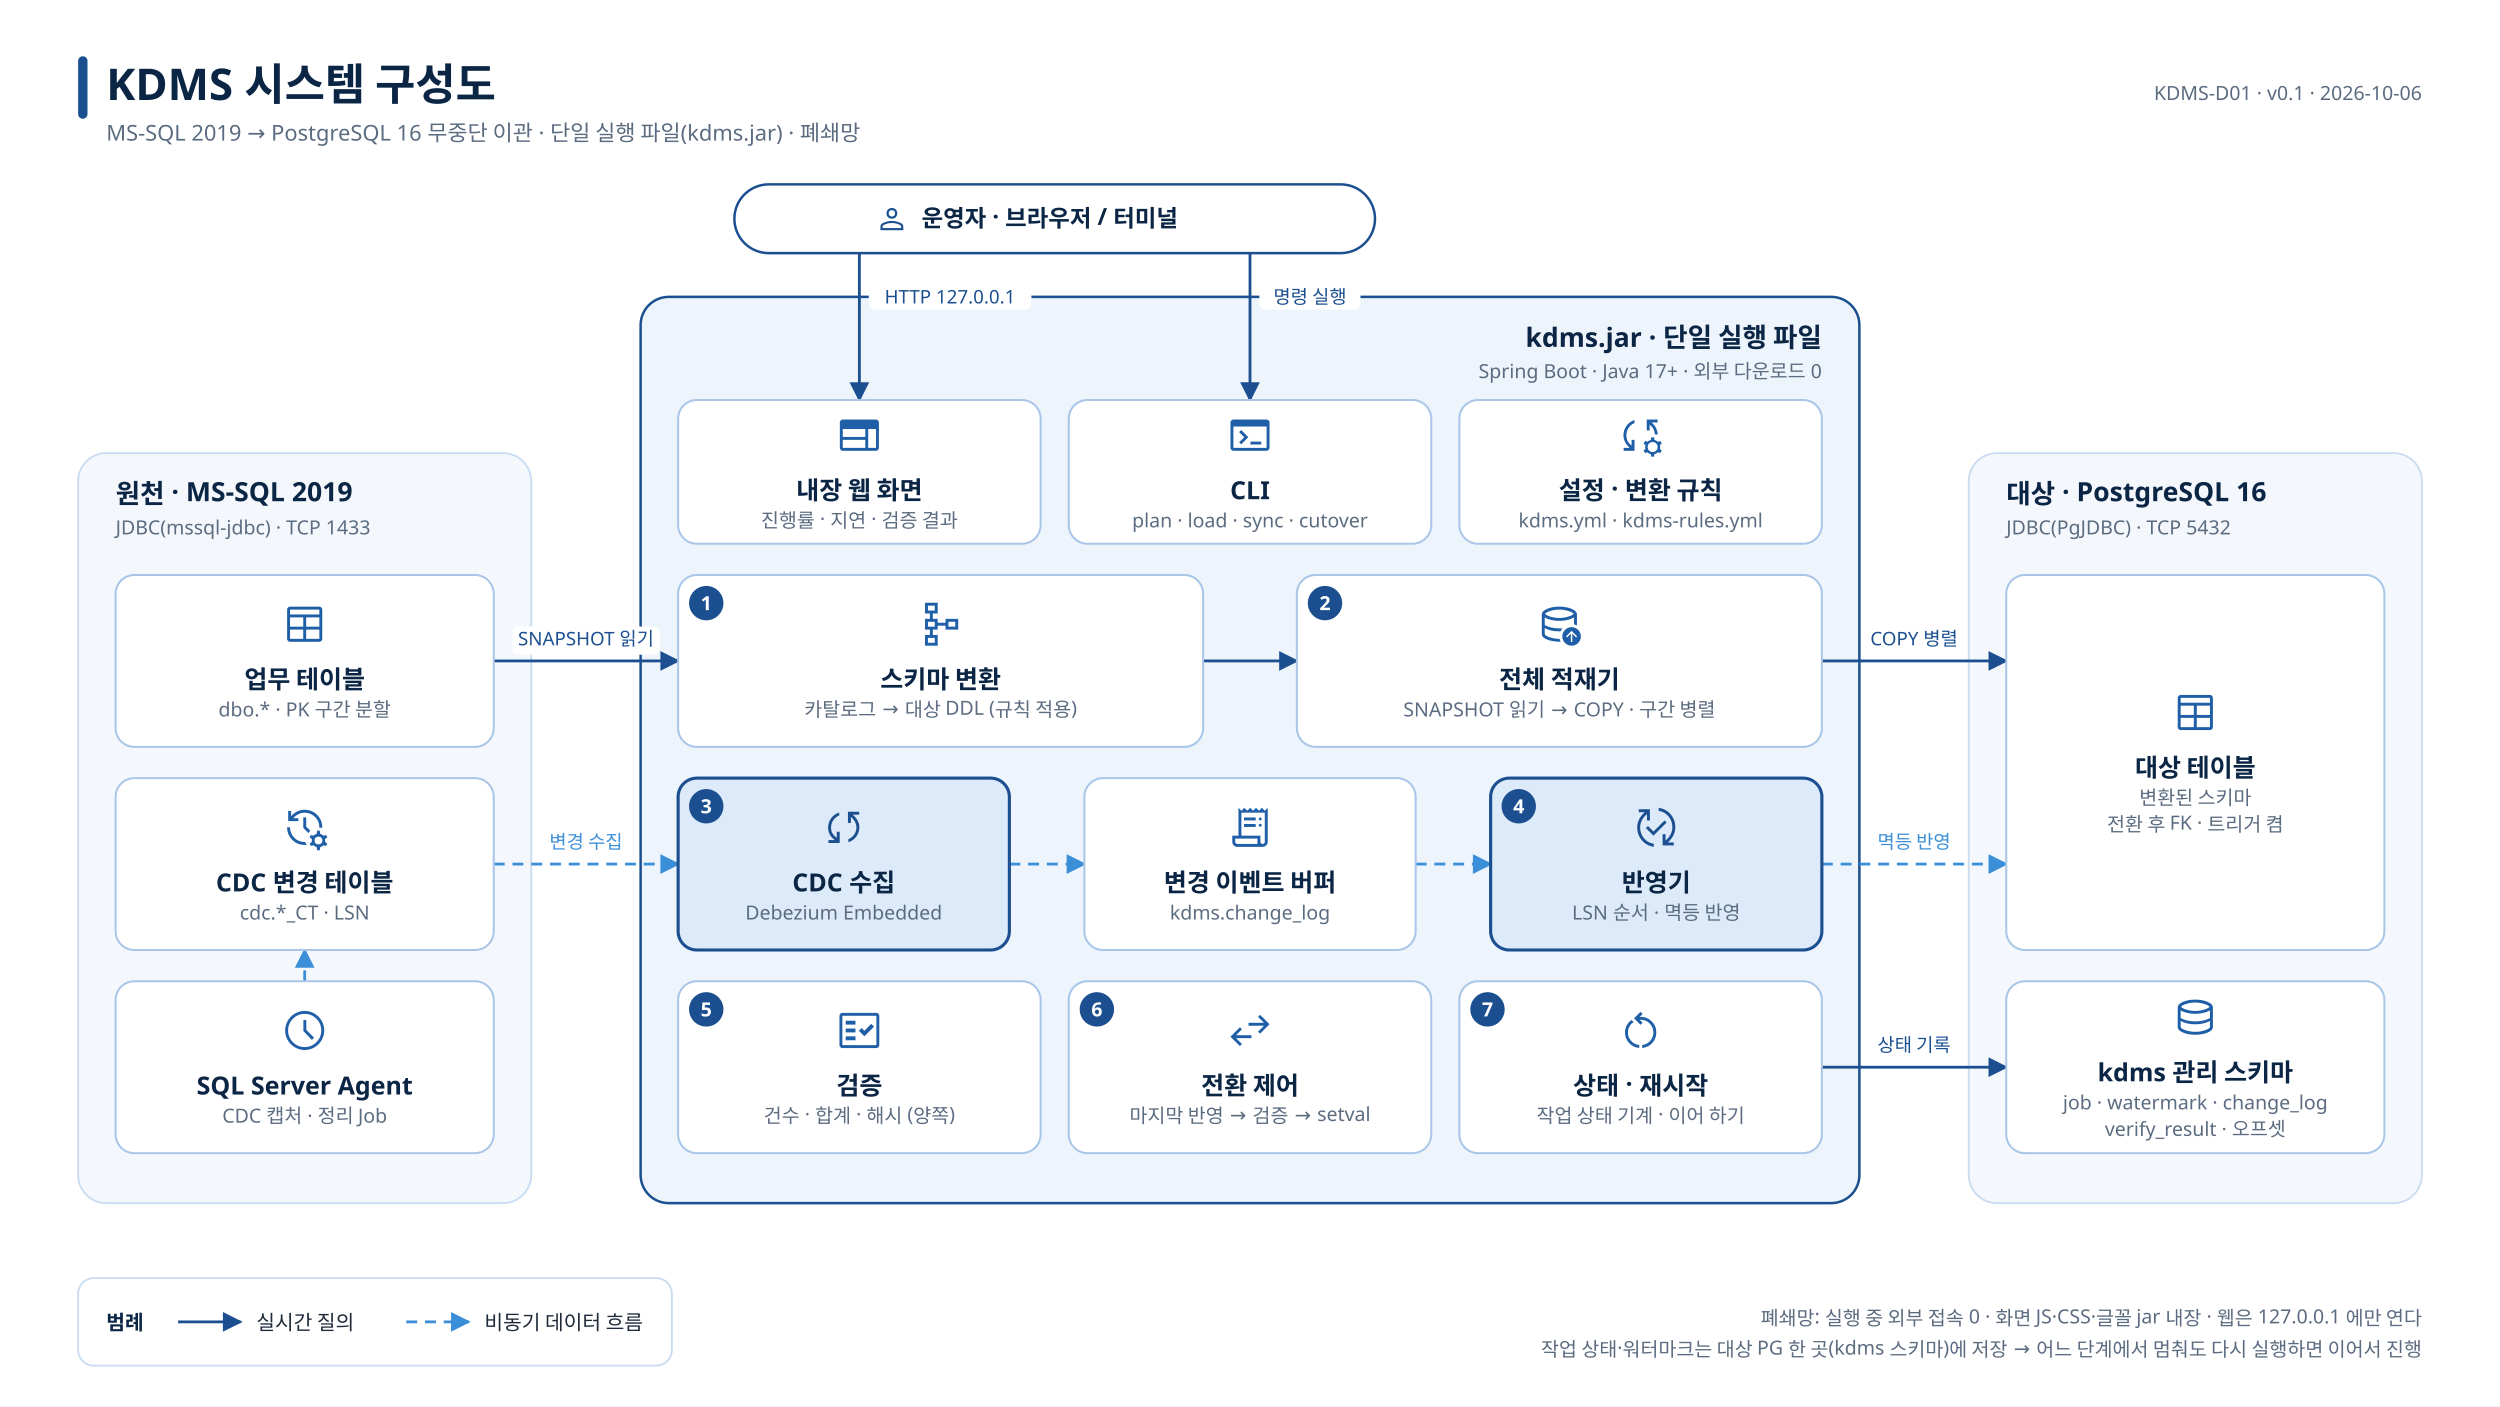
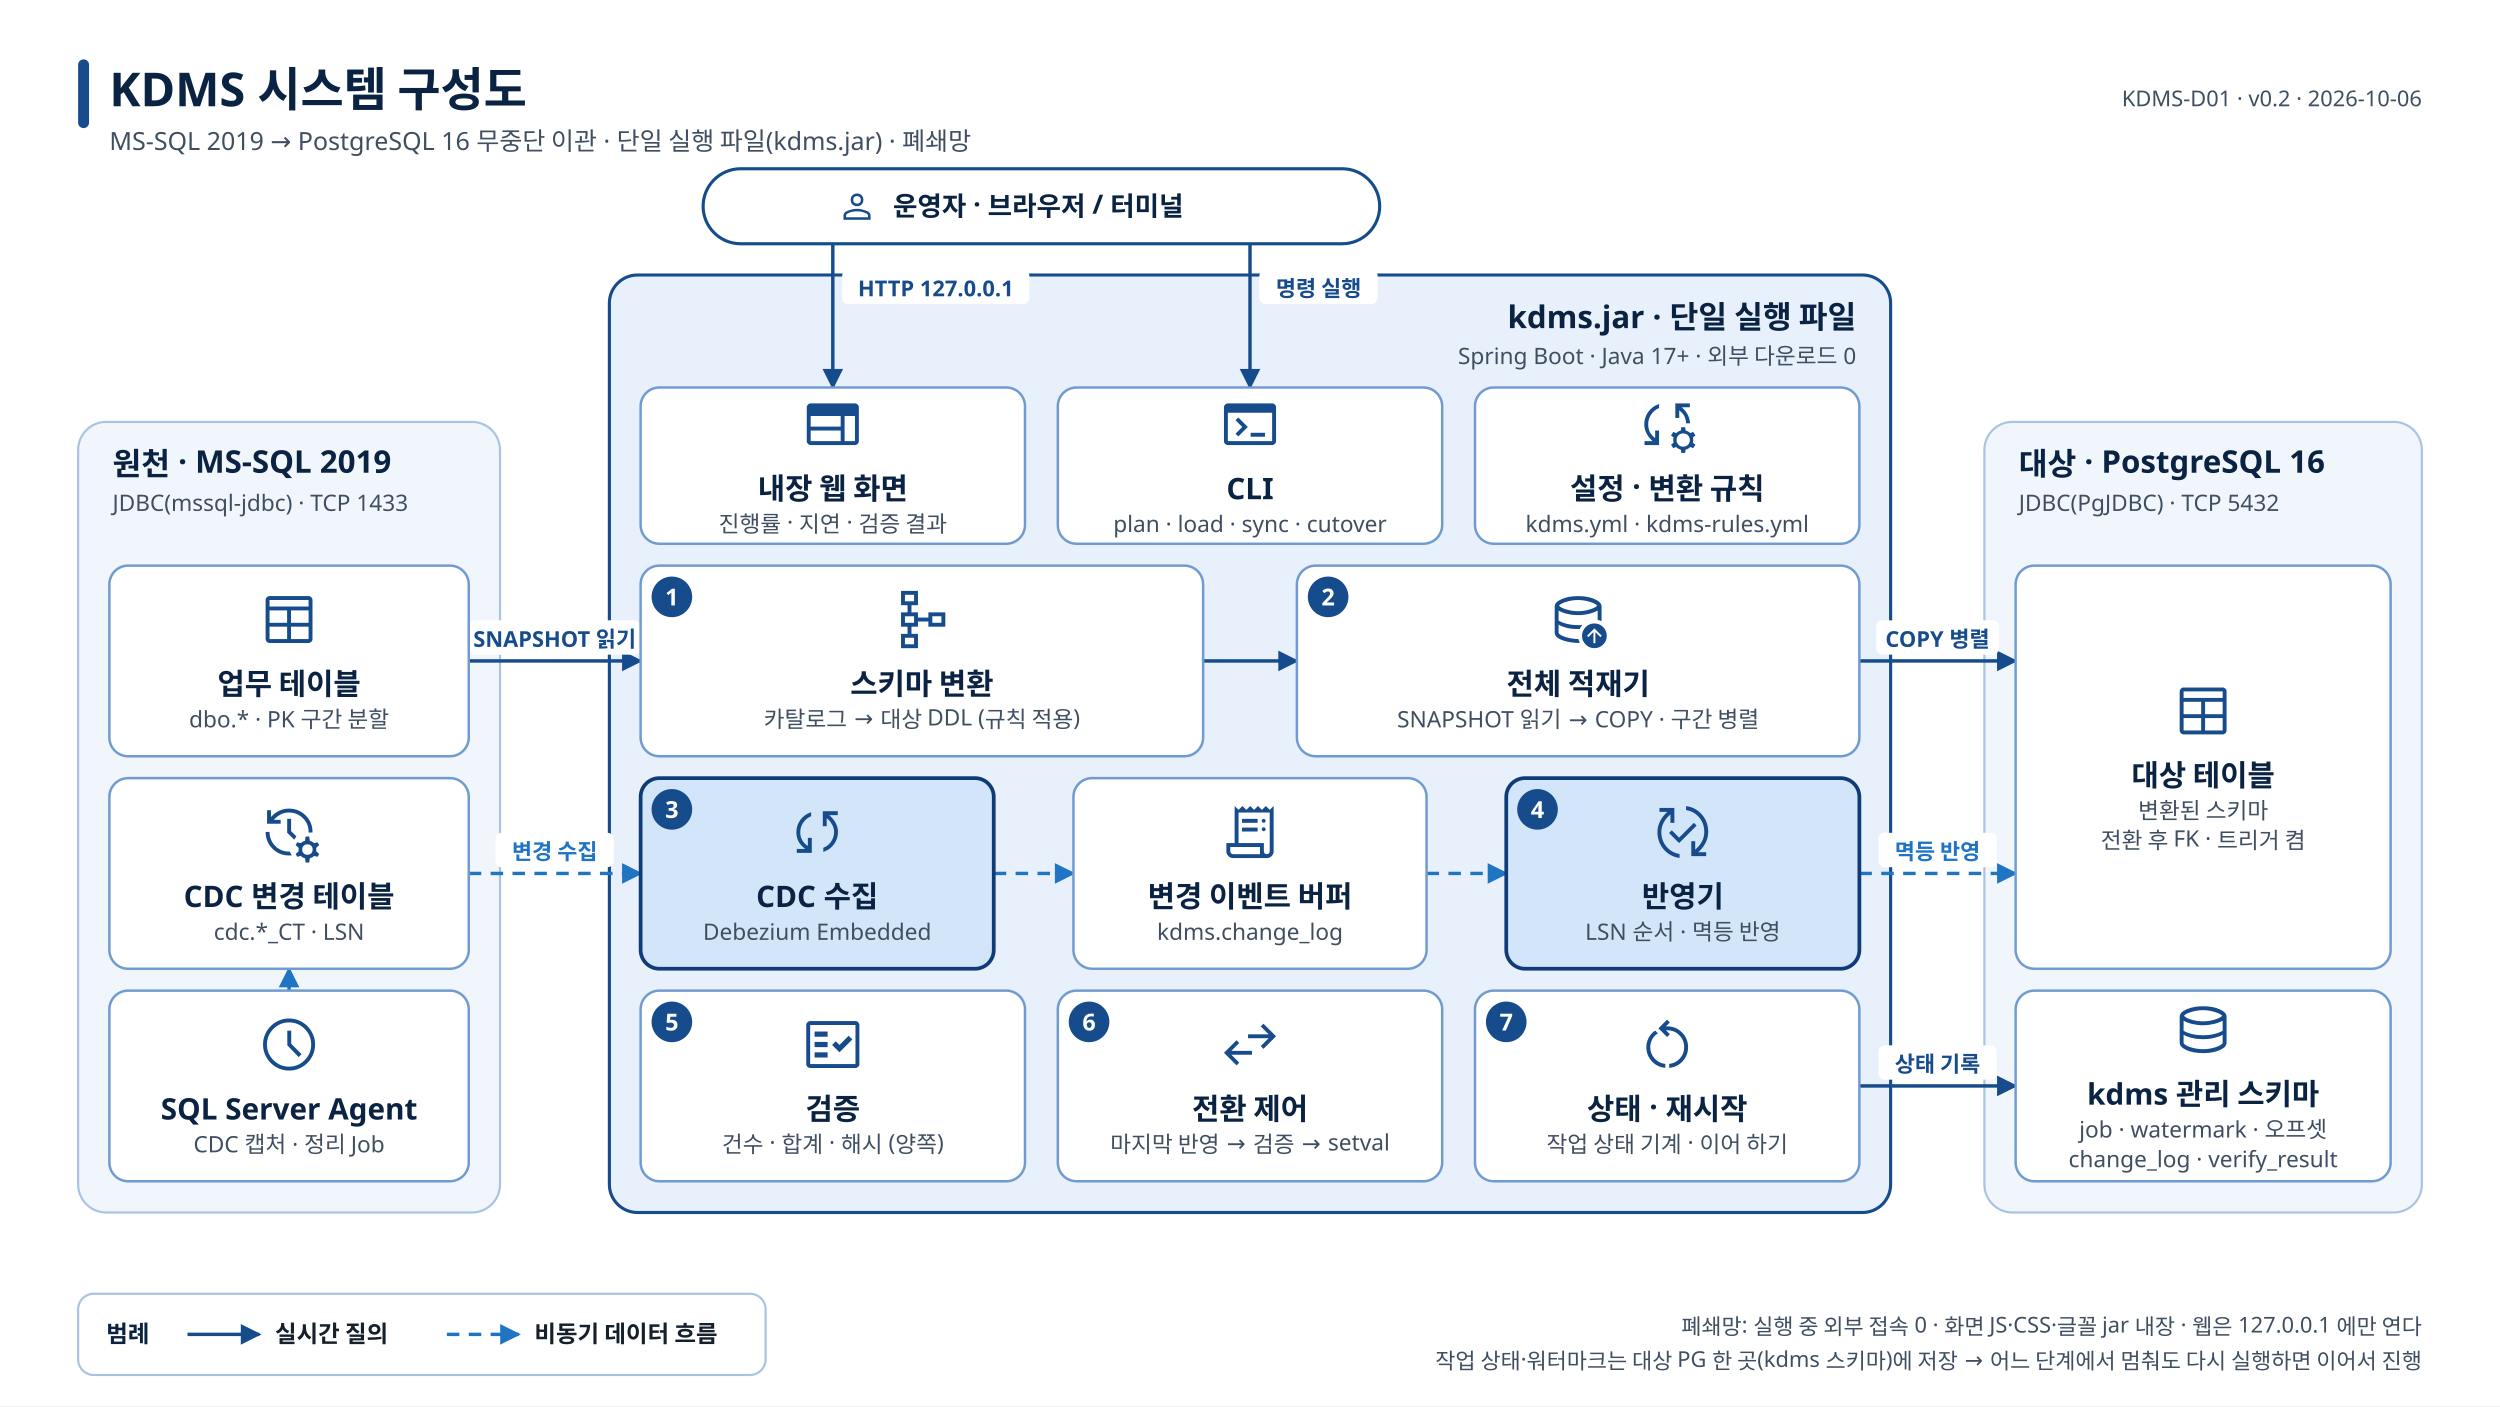
<svg xmlns="http://www.w3.org/2000/svg" viewBox="0 0 1600 900" width="1600" height="900" font-family="'Pretendard Variable', Pretendard, 'Apple SD Gothic Neo', 'Malgun Gothic', sans-serif" role="img" aria-label="KDMS 시스템 구성도">
  <style>@font-face{font-family:'Pretendard Variable';font-weight:45 920;src:url('../assets/fonts/PretendardVariable.woff2') format('woff2-variations');}</style>
  <defs>
-     <marker id="arrow-sync" viewBox="0 0 10 10" refX="9" refY="5" markerWidth="7" markerHeight="7" orient="auto-start-reverse">
-       <path d="M0,0 L10,5 L0,10 z" fill="#1B4F8F" />
+     <marker id="arrow-sync" viewBox="0 0 10 10" refX="9" refY="5" markerWidth="6" markerHeight="6" orient="auto-start-reverse">
+       <path d="M0,0 L10,5 L0,10 z" fill="#164B8C" />
    </marker>
-     <marker id="arrow-async" viewBox="0 0 10 10" refX="9" refY="5" markerWidth="7" markerHeight="7" orient="auto-start-reverse">
-       <path d="M0,0 L10,5 L0,10 z" fill="#3B8FD9" />
+     <marker id="arrow-async" viewBox="0 0 10 10" refX="9" refY="5" markerWidth="6" markerHeight="6" orient="auto-start-reverse">
+       <path d="M0,0 L10,5 L0,10 z" fill="#1F74C4" />
    </marker>
    <symbol id="i-database" viewBox="0 -960 960 960">
      <path d="M480-120q-151 0-255.5-46.5T120-280v-400q0-66 105.5-113T480-840q149 0 254.5 47T840-680v400q0 67-104.5 113.5T480-120Zm0-488q86 0 176.5-26.5T773-694q-27-32-117.5-59T480-780q-88 0-177 26t-117 60q28 35 116 60.5T480-608Zm-1 214q42 0 84-4.5t80.5-13.5q38.5-9 73.5-22t63-29v-155q-29 16-64 29t-74 22q-39 9-80 14t-83 5q-42 0-84-5t-80.5-14q-38.5-9-73-22T180-618v155q27 16 61 29t72.5 22q38.5 9 80.5 13.5t85 4.5Zm1 214q48 0 99-8.5t93.5-22.5q42.5-14 72-31t35.5-35v-125q-28 16-63 28.5T643.5-352q-38.5 9-80 13.5T479-334q-43 0-85-4.5T313.5-352q-38.5-9-72.5-21.5T180-402v126q5 17 34 34.5t72 31q43 13.5 94 22t100 8.5Z" />
    </symbol>
    <symbol id="i-database_upload" viewBox="0 -960 960 960">
      <path d="M506-120v-.5.5q-33 1-97.5-5T280-148.5q-64-17.5-112-49T120-280q0 51 48 82.5t112 49Q344-131 408.5-125t97.5 5Zm-27-214v-1 1q-52 0-95-4.5T305-352q-36-9-67-21.5T180-402q27 16 58 28.5t67 21.5q36 9 79 13.5t95 4.5Zm1-274q86 0 176.5-26.5T773-694q-27-32-117.5-59T480-780q-88 0-177 26t-117 60q28 35 116 60.5T480-608Zm235 492h30v-171l77 77 21-21-113-113-113 113 21 21 77-77v171ZM596-95.5Q540-151 540-229q0-79 56-135t134-56q78 0 134 56t56 135q0 78-56 133.5T730-40q-78 0-134-55.5ZM485-180q3 16 8.5 31t12.5 29q-33 1-97.5-5T280-148.5q-64-17.5-112-49T120-280v-400q0-66 105.5-113T480-840q149 0 254.5 47T840-680v226q-14-7-29-12.5t-31-8.5v-143q-59 33-138 51.5T479-548q-85 0-164.5-18.5T180-618v155q54 32 133 50.5T479-394q17 0 33-.5t33-2.5q-13 14-23 30t-18 33h-25q-105 0-174.5-18T180-402v126q5 17 35 34.5t73.5 31q43.5 13.5 95.5 22t101 8.5Z" />
    </symbol>
    <symbol id="i-fact_check" viewBox="0 -960 960 960">
      <path d="M132-120q-24 0-42-18t-18-42v-600q0-24 18-42t42-18h696q24 0 42 18t18 42v600q0 24-18 42t-42 18H132Zm0-60h696v-600H132v600Zm68-100h200v-80H200v80Zm382-80 198-198-57-57-141 142-57-57-56 57 113 113Zm-382-80h200v-80H200v80Zm0-160h200v-80H200v80Zm-68 420v-600 600Z" />
    </symbol>
    <symbol id="i-manage_history" viewBox="0 -960 960 960">
      <path d="M142-607v-208h60v106q52-61 123.5-96T477-840q151 0 257 104t106 254v10h-60v-13q0-124-89-209.5T477-780q-68 0-127.5 31T246-667h105v60H142Zm-22 126h60q0 125 86 213t211 88h12l34 57q-11 2-22.5 2.5t-23.5.5q-149 0-253-105.5T120-481Zm440 119L451-469v-214h60v189l81 79-32 53ZM735-10l-10-66q-18-5-34-13.5T661-112l-55 12-25-42 47-44q-3-12-3-25t3-25l-47-44 25-42 55 12q14-14 30-22.5t34-13.5l10-66h54l10 66q18 5 34 13.5t30 22.5l55-12 25 42-47 44q3 12 3 25t-3 25l47 44-25 42-55-12q-14 14-30 22.5T799-76l-10 66h-54Zm85-143q22-22 22-58t-22-58q-22-22-58-22t-58 22q-22 22-22 58t22 58q22 22 58 22t58-22Z" />
    </symbol>
    <symbol id="i-person" viewBox="0 -960 960 960">
      <path d="M372-523q-42-42-42-108t42-108q42-42 108-42t108 42q42 42 42 108t-42 108q-42 42-108 42t-108-42ZM160-160v-94q0-38 19-65t49-41q67-30 128.5-45T480-420q62 0 123 15.5T731-360q31 14 50 41t19 65v94H160Zm60-60h520v-34q0-16-9.5-30.5T707-306q-64-31-117-42.5T480-360q-57 0-111 11.5T252-306q-14 7-23 21.5t-9 30.5v34Zm324.5-346.5Q570-592 570-631t-25.5-64.5Q519-721 480-721t-64.5 25.5Q390-670 390-631t25.5 64.5Q441-541 480-541t64.5-25.5ZM480-631Zm0 411Z" />
    </symbol>
    <symbol id="i-published_with_changes" viewBox="0 -960 960 960">
      <path d="M430-82q-72-9-134.5-43t-108-86.5Q142-264 116-332.5T90-480q0-88 41.5-168T243-790H121v-60h229v229h-60v-129q-64 51-102 121.5T150-480q0 132 80 225.5T430-143v61Zm-7-228L268-465l42-42 113 113 227-227 42 42-269 269Zm187 200v-229h60v129q64-52 102-122t38-148q0-132-80-225.5T530-817v-61q146 18 243 129t97 269q0 88-41.5 168T717-170h122v60H610Z" />
    </symbol>
    <symbol id="i-receipt_long" viewBox="0 -960 960 960">
      <path d="M222-80q-43.75 0-74.37-30.63Q117-141.25 117-185v-125h127v-570l59.8 60 59.8-60 59.8 60 59.8-60 59.8 60 60-60 60 60 60-60 60 60 60-60v695q0 43.75-30.62 74.37Q781.75-80 738-80H222Zm516-60q20 0 32.5-12.5T783-185v-595H304v470h389v125q0 20 12.5 32.5T738-140ZM357-622v-60h240v60H357Zm0 134v-60h240v60H357Zm333-134q-12 0-21-9t-9-21q0-12 9-21t21-9q12 0 21 9t9 21q0 12-9 21t-21 9Zm0 129q-12 0-21-9t-9-21q0-12 9-21t21-9q12 0 21 9t9 21q0 12-9 21t-21 9ZM221-140h412v-110H177v65q0 20 12.65 32.5T221-140Zm-44 0v-110 110Z" />
    </symbol>
    <symbol id="i-restart_alt" viewBox="0 -960 960 960">
      <path d="M451-122q-123-10-207-101t-84-216q0-77 35.5-145T295-695l43 43q-56 33-87 90.5T220-439q0 100 66 173t165 84v60Zm60 0v-60q100-12 165-84.5T741-439q0-109-75.5-184.5T481-699h-20l60 60-43 43-133-133 133-133 43 43-60 60h20q134 0 227 93.5T801-439q0 125-83.5 216T511-122Z" />
    </symbol>
    <symbol id="i-rule_settings" viewBox="0 -960 960 960">
      <path d="M132-160v-60h123l-14-14q-60-60-86.5-121.5T128-476q0-109 62.5-195T355-790v62q-76 30-121.5 99T188-476q0 52 17.5 98.5T265-293l30 27v-117h60v223H132Zm699-334h-60q-2-51-20-94.5T695-667l-30-27v117h-60v-223h223v60H704l15 14q58 55 84 115t28 117ZM696-40l-5-48q-20-6-41-17.5T616-131l-42 20-35-54 38-30q-5-23-5-41.5t5-41.5l-38-30 35-55 42 20q13-12 34-24t41-18l5-49h60l6 49q20 6 41 18t34 24l42-20 35 55-38 30q5 23 5 41.5t-5 41.5l38 30-35 54-42-20q-13 14-34 25.5T762-88l-6 48h-60Zm30-95q44 0 73-29t29-73q0-44-29-73t-73-29q-44 0-73 29t-29 73q0 44 29 73t73 29Z" />
    </symbol>
    <symbol id="i-schedule" viewBox="0 -960 960 960">
      <path d="m627-287 45-45-159-160v-201h-60v225l174 181ZM480-80q-82 0-155-31.5t-127.5-86Q143-252 111.5-325T80-480q0-82 31.5-155t86-127.5Q252-817 325-848.5T480-880q82 0 155 31.5t127.5 86Q817-708 848.5-635T880-480q0 82-31.5 155t-86 127.5Q708-143 635-111.5T480-80Zm0-400Zm0 340q140 0 240-100t100-240q0-140-100-240T480-820q-140 0-240 100T140-480q0 140 100 240t240 100Z" />
    </symbol>
    <symbol id="i-schema" viewBox="0 -960 960 960">
      <path d="M160-40v-220h100v-110H160v-220h100v-110H160v-220h260v220H320v110h100v80h160v-80h260v220H580v-80H420v80H320v110h100v220H160Zm60-60h140v-100H220v100Zm0-330h140v-100H220v100Zm420 0h140v-100H640v100ZM220-760h140v-100H220v100Zm70-50Zm0 330Zm420 0ZM290-150Z" />
    </symbol>
    <symbol id="i-swap_horiz" viewBox="0 -960 960 960">
      <path d="M273-160 80-353l193-193 42 42-121 121h316v60H194l121 121-42 42Zm414-254-42-42 121-121H450v-60h316L645-758l42-42 193 193-193 193Z" />
    </symbol>
    <symbol id="i-sync" viewBox="0 -960 960 960">
      <path d="M167-160v-60h130l-15-12q-64-51-93-111t-29-134q0-106 62.5-190.5T387-784v62q-75 29-121 96.5T220-477q0 63 23.5 109.5T307-287l30 21v-124h60v230H167Zm407-15v-63q76-29 121-96.5T740-483q0-48-23.5-97.5T655-668l-29-26v124h-60v-230h230v60H665l15 14q60 56 90 120t30 123q0 106-62 191T574-175Z" />
    </symbol>
    <symbol id="i-table" viewBox="0 -960 960 960">
      <path d="M180-120q-24 0-42-18t-18-42v-600q0-24 18-42t42-18h600q24 0 42 18t18 42v600q0 24-18 42t-42 18H180Zm270-250H180v190h270v-190Zm60 0v190h270v-190H510Zm-60-60v-190H180v190h270Zm60 0h270v-190H510v190ZM180-680h600v-100H180v100Z" />
    </symbol>
    <symbol id="i-terminal" viewBox="0 -960 960 960">
      <path d="M140-160q-24 0-42-18t-18-42v-520q0-24 18-42t42-18h680q24 0 42 18t18 42v520q0 24-18 42t-42 18H140Zm0-60h680v-436H140v436Zm160-72-42-42 103-104-104-104 43-42 146 146-146 146Zm190 4v-60h220v60H490Z" />
    </symbol>
    <symbol id="i-web" viewBox="0 -960 960 960">
      <path d="M140-160q-24 0-42-18t-18-42v-520q0-24 18-42t42-18h680q24 0 42 18t18 42v520q0 24-18 42t-42 18H140Zm0-60h461v-163H140v163Zm521 0h159v-386H661v386ZM140-443h461v-163H140v163Z" />
    </symbol>
  </defs>
  <rect width="1600" height="900" fill="#FFFFFF" />
-   <rect x="50" y="36" width="6" height="40" rx="3" fill="#1B4F8F" />
-   <text x="68" y="64" font-size="28" font-weight="800" fill="#0B2545">KDMS 시스템 구성도</text>
-   <text x="68" y="90" font-size="14" fill="#5B6B80">MS-SQL 2019 → PostgreSQL 16 무중단 이관 · 단일 실행 파일(kdms.jar) · 폐쇄망</text>
-   <text x="1550" y="64" font-size="12.5" fill="#5B6B80" text-anchor="end">KDMS-D01 · v0.1 · 2026-10-06</text>
-   <rect x="50" y="290" width="290" height="480" rx="18" fill="#F4F8FD" stroke="#C9DCF0" stroke-width="1.2" />
-   <text x="74" y="322" font-size="17" font-weight="700" fill="#0B2545" text-anchor="start">원천 · MS-SQL 2019</text>
-   <text x="74" y="342" font-size="12.5" fill="#5B6B80" text-anchor="start">JDBC(mssql-jdbc) · TCP 1433</text>
-   <rect x="410" y="190" width="780" height="580" rx="18" fill="#EDF4FC" stroke="#1B4F8F" stroke-width="1.6" />
-   <text x="1166" y="222" font-size="17" font-weight="700" fill="#0B2545" text-anchor="end">kdms.jar · 단일 실행 파일</text>
-   <text x="1166" y="242" font-size="12.5" fill="#5B6B80" text-anchor="end">Spring Boot · Java 17+ · 외부 다운로드 0</text>
-   <rect x="1260" y="290" width="290" height="480" rx="18" fill="#F4F8FD" stroke="#C9DCF0" stroke-width="1.2" />
-   <text x="1284" y="322" font-size="17" font-weight="700" fill="#0B2545" text-anchor="start">대상 · PostgreSQL 16</text>
-   <text x="1284" y="342" font-size="12.5" fill="#5B6B80" text-anchor="start">JDBC(PgJDBC) · TCP 5432</text>
-   <path d="M550.0,162.0 L550.0,256.0" fill="none" stroke="#1B4F8F" stroke-width="1.8" stroke-linejoin="round" marker-end="url(#arrow-sync)" />
-   <rect x="556.0" y="180.2" width="104.1" height="18" rx="4" fill="#FFFFFF" />
-   <text x="608.0" y="194.2" font-size="12" font-weight="500" fill="#1B4F8F" text-anchor="middle">HTTP 127.0.0.1</text>
-   <path d="M800.0,162.0 L800.0,256.0" fill="none" stroke="#1B4F8F" stroke-width="1.8" stroke-linejoin="round" marker-end="url(#arrow-sync)" />
-   <rect x="806.0" y="180.2" width="64.7" height="18" rx="4" fill="#FFFFFF" />
-   <text x="838.4" y="194.2" font-size="12" font-weight="500" fill="#1B4F8F" text-anchor="middle">명령 실행</text>
-   <path d="M316.0,423.0 L434.0,423.0" fill="none" stroke="#1B4F8F" stroke-width="1.8" stroke-linejoin="round" marker-end="url(#arrow-sync)" />
-   <rect x="327.8" y="401.0" width="94.5" height="18" rx="4" fill="#FFFFFF" />
-   <text x="375.0" y="413.0" font-size="12" font-weight="500" fill="#1B4F8F" text-anchor="middle">SNAPSHOT 읽기</text>
-   <path d="M770.0,423.0 L830.0,423.0" fill="none" stroke="#1B4F8F" stroke-width="1.8" stroke-linejoin="round" marker-end="url(#arrow-sync)" />
-   <path d="M1166.0,423.0 L1284.0,423.0" fill="none" stroke="#1B4F8F" stroke-width="1.8" stroke-linejoin="round" marker-end="url(#arrow-sync)" />
-   <rect x="1191.2" y="401.0" width="67.6" height="18" rx="4" fill="#FFFFFF" />
-   <text x="1225.0" y="413.0" font-size="12" font-weight="500" fill="#1B4F8F" text-anchor="middle">COPY 병렬</text>
-   <path d="M195.0,628.0 L195.0,608.0" fill="none" stroke="#3B8FD9" stroke-width="1.8" stroke-dasharray="7 5" stroke-linejoin="round" marker-end="url(#arrow-async)" />
-   <path d="M316.0,553.0 L434.0,553.0" fill="none" stroke="#3B8FD9" stroke-width="1.8" stroke-dasharray="7 5" stroke-linejoin="round" marker-end="url(#arrow-async)" />
-   <rect x="342.6" y="531.0" width="64.7" height="18" rx="4" fill="#FFFFFF" />
-   <text x="375.0" y="543.0" font-size="12" font-weight="500" fill="#3B8FD9" text-anchor="middle">변경 수집</text>
-   <path d="M646.0,553.0 L694.0,553.0" fill="none" stroke="#3B8FD9" stroke-width="1.8" stroke-dasharray="7 5" stroke-linejoin="round" marker-end="url(#arrow-async)" />
-   <path d="M906.0,553.0 L954.0,553.0" fill="none" stroke="#3B8FD9" stroke-width="1.8" stroke-dasharray="7 5" stroke-linejoin="round" marker-end="url(#arrow-async)" />
-   <path d="M1166.0,553.0 L1284.0,553.0" fill="none" stroke="#3B8FD9" stroke-width="1.8" stroke-dasharray="7 5" stroke-linejoin="round" marker-end="url(#arrow-async)" />
-   <rect x="1192.6" y="531.0" width="64.7" height="18" rx="4" fill="#FFFFFF" />
-   <text x="1225.0" y="543.0" font-size="12" font-weight="500" fill="#3B8FD9" text-anchor="middle">멱등 반영</text>
-   <path d="M1166.0,683.0 L1284.0,683.0" fill="none" stroke="#1B4F8F" stroke-width="1.8" stroke-linejoin="round" marker-end="url(#arrow-sync)" />
-   <rect x="1192.6" y="661.0" width="64.7" height="18" rx="4" fill="#FFFFFF" />
-   <text x="1225.0" y="673.0" font-size="12" font-weight="500" fill="#1B4F8F" text-anchor="middle">상태 기록</text>
-   <rect x="434" y="256" width="232" height="92" rx="12" fill="#FFFFFF" stroke="#A9C6E8" stroke-width="1.3" />
-   <use href="#i-web" x="535.0" y="263.5" width="30" height="30" fill="#1F5FA8" />
-   <text x="550.0" y="319.5" font-size="16" font-weight="700" fill="#0B2545" text-anchor="middle">내장 웹 화면</text>
-   <text x="550.0" y="337.5" font-size="12.5" fill="#5B6B80" text-anchor="middle">진행률 · 지연 · 검증 결과</text>
-   <rect x="684" y="256" width="232" height="92" rx="12" fill="#FFFFFF" stroke="#A9C6E8" stroke-width="1.3" />
-   <use href="#i-terminal" x="785.0" y="263.5" width="30" height="30" fill="#1F5FA8" />
-   <text x="800.0" y="319.5" font-size="16" font-weight="700" fill="#0B2545" text-anchor="middle">CLI</text>
-   <text x="800.0" y="337.5" font-size="12.5" fill="#5B6B80" text-anchor="middle">plan · load · sync · cutover</text>
-   <rect x="934" y="256" width="232" height="92" rx="12" fill="#FFFFFF" stroke="#A9C6E8" stroke-width="1.3" />
-   <use href="#i-rule_settings" x="1035.0" y="263.5" width="30" height="30" fill="#1F5FA8" />
-   <text x="1050.0" y="319.5" font-size="16" font-weight="700" fill="#0B2545" text-anchor="middle">설정 · 변환 규칙</text>
-   <text x="1050.0" y="337.5" font-size="12.5" fill="#5B6B80" text-anchor="middle">kdms.yml · kdms-rules.yml</text>
-   <rect x="434" y="368" width="336" height="110" rx="12" fill="#FFFFFF" stroke="#A9C6E8" stroke-width="1.3" />
-   <use href="#i-schema" x="587.0" y="384.5" width="30" height="30" fill="#1F5FA8" />
-   <text x="602.0" y="440.5" font-size="16" font-weight="700" fill="#0B2545" text-anchor="middle">스키마 변환</text>
-   <text x="602.0" y="458.5" font-size="12.5" fill="#5B6B80" text-anchor="middle">카탈로그 → 대상 DDL (규칙 적용)</text>
-   <circle cx="452" cy="386" r="11" fill="#1B4F8F" />
-   <text x="452" y="390.5" font-size="12.5" font-weight="700" fill="#FFFFFF" text-anchor="middle">1</text>
-   <rect x="830" y="368" width="336" height="110" rx="12" fill="#FFFFFF" stroke="#A9C6E8" stroke-width="1.3" />
-   <use href="#i-database_upload" x="983.0" y="384.5" width="30" height="30" fill="#1F5FA8" />
-   <text x="998.0" y="440.5" font-size="16" font-weight="700" fill="#0B2545" text-anchor="middle">전체 적재기</text>
-   <text x="998.0" y="458.5" font-size="12.5" fill="#5B6B80" text-anchor="middle">SNAPSHOT 읽기 → COPY · 구간 병렬</text>
-   <circle cx="848" cy="386" r="11" fill="#1B4F8F" />
-   <text x="848" y="390.5" font-size="12.5" font-weight="700" fill="#FFFFFF" text-anchor="middle">2</text>
-   <rect x="434" y="498" width="212" height="110" rx="12" fill="#DCEAF9" stroke="#1B4F8F" stroke-width="2" />
-   <use href="#i-sync" x="525.0" y="514.5" width="30" height="30" fill="#1B4F8F" />
-   <text x="540.0" y="570.5" font-size="16" font-weight="700" fill="#0B2545" text-anchor="middle">CDC 수집</text>
-   <text x="540.0" y="588.5" font-size="12.5" fill="#5B6B80" text-anchor="middle">Debezium Embedded</text>
-   <circle cx="452" cy="516" r="11" fill="#1B4F8F" />
-   <text x="452" y="520.5" font-size="12.5" font-weight="700" fill="#FFFFFF" text-anchor="middle">3</text>
-   <rect x="694" y="498" width="212" height="110" rx="12" fill="#FFFFFF" stroke="#A9C6E8" stroke-width="1.3" />
-   <use href="#i-receipt_long" x="785.0" y="514.5" width="30" height="30" fill="#1F5FA8" />
-   <text x="800.0" y="570.5" font-size="16" font-weight="700" fill="#0B2545" text-anchor="middle">변경 이벤트 버퍼</text>
-   <text x="800.0" y="588.5" font-size="12.5" fill="#5B6B80" text-anchor="middle">kdms.change_log</text>
-   <rect x="954" y="498" width="212" height="110" rx="12" fill="#DCEAF9" stroke="#1B4F8F" stroke-width="2" />
-   <use href="#i-published_with_changes" x="1045.0" y="514.5" width="30" height="30" fill="#1B4F8F" />
-   <text x="1060.0" y="570.5" font-size="16" font-weight="700" fill="#0B2545" text-anchor="middle">반영기</text>
-   <text x="1060.0" y="588.5" font-size="12.5" fill="#5B6B80" text-anchor="middle">LSN 순서 · 멱등 반영</text>
-   <circle cx="972" cy="516" r="11" fill="#1B4F8F" />
-   <text x="972" y="520.5" font-size="12.5" font-weight="700" fill="#FFFFFF" text-anchor="middle">4</text>
-   <rect x="434" y="628" width="232" height="110" rx="12" fill="#FFFFFF" stroke="#A9C6E8" stroke-width="1.3" />
-   <use href="#i-fact_check" x="535.0" y="644.5" width="30" height="30" fill="#1F5FA8" />
-   <text x="550.0" y="700.5" font-size="16" font-weight="700" fill="#0B2545" text-anchor="middle">검증</text>
-   <text x="550.0" y="718.5" font-size="12.5" fill="#5B6B80" text-anchor="middle">건수 · 합계 · 해시 (양쪽)</text>
-   <circle cx="452" cy="646" r="11" fill="#1B4F8F" />
-   <text x="452" y="650.5" font-size="12.5" font-weight="700" fill="#FFFFFF" text-anchor="middle">5</text>
-   <rect x="684" y="628" width="232" height="110" rx="12" fill="#FFFFFF" stroke="#A9C6E8" stroke-width="1.3" />
-   <use href="#i-swap_horiz" x="785.0" y="644.5" width="30" height="30" fill="#1F5FA8" />
-   <text x="800.0" y="700.5" font-size="16" font-weight="700" fill="#0B2545" text-anchor="middle">전환 제어</text>
-   <text x="800.0" y="718.5" font-size="12.5" fill="#5B6B80" text-anchor="middle">마지막 반영 → 검증 → setval</text>
-   <circle cx="702" cy="646" r="11" fill="#1B4F8F" />
-   <text x="702" y="650.5" font-size="12.5" font-weight="700" fill="#FFFFFF" text-anchor="middle">6</text>
-   <rect x="934" y="628" width="232" height="110" rx="12" fill="#FFFFFF" stroke="#A9C6E8" stroke-width="1.3" />
-   <use href="#i-restart_alt" x="1035.0" y="644.5" width="30" height="30" fill="#1F5FA8" />
-   <text x="1050.0" y="700.5" font-size="16" font-weight="700" fill="#0B2545" text-anchor="middle">상태 · 재시작</text>
-   <text x="1050.0" y="718.5" font-size="12.5" fill="#5B6B80" text-anchor="middle">작업 상태 기계 · 이어 하기</text>
-   <circle cx="952" cy="646" r="11" fill="#1B4F8F" />
-   <text x="952" y="650.5" font-size="12.5" font-weight="700" fill="#FFFFFF" text-anchor="middle">7</text>
-   <rect x="74" y="368" width="242" height="110" rx="12" fill="#FFFFFF" stroke="#A9C6E8" stroke-width="1.3" />
-   <use href="#i-table" x="180.0" y="384.5" width="30" height="30" fill="#1F5FA8" />
-   <text x="195.0" y="440.5" font-size="16" font-weight="700" fill="#0B2545" text-anchor="middle">업무 테이블</text>
-   <text x="195.0" y="458.5" font-size="12.5" fill="#5B6B80" text-anchor="middle">dbo.* · PK 구간 분할</text>
-   <rect x="74" y="498" width="242" height="110" rx="12" fill="#FFFFFF" stroke="#A9C6E8" stroke-width="1.3" />
-   <use href="#i-manage_history" x="180.0" y="514.5" width="30" height="30" fill="#1F5FA8" />
-   <text x="195.0" y="570.5" font-size="16" font-weight="700" fill="#0B2545" text-anchor="middle">CDC 변경 테이블</text>
-   <text x="195.0" y="588.5" font-size="12.5" fill="#5B6B80" text-anchor="middle">cdc.*_CT · LSN</text>
-   <rect x="74" y="628" width="242" height="110" rx="12" fill="#FFFFFF" stroke="#A9C6E8" stroke-width="1.3" />
-   <use href="#i-schedule" x="180.0" y="644.5" width="30" height="30" fill="#1F5FA8" />
-   <text x="195.0" y="700.5" font-size="16" font-weight="700" fill="#0B2545" text-anchor="middle">SQL Server Agent</text>
-   <text x="195.0" y="718.5" font-size="12.5" fill="#5B6B80" text-anchor="middle">CDC 캡처 · 정리 Job</text>
-   <rect x="1284" y="368" width="242" height="240" rx="12" fill="#FFFFFF" stroke="#A9C6E8" stroke-width="1.3" />
-   <use href="#i-table" x="1390.0" y="441.0" width="30" height="30" fill="#1F5FA8" />
-   <text x="1405.0" y="497.0" font-size="16" font-weight="700" fill="#0B2545" text-anchor="middle">대상 테이블</text>
-   <text x="1405.0" y="515.0" font-size="12.5" fill="#5B6B80" text-anchor="middle">변환된 스키마</text>
-   <text x="1405.0" y="532.0" font-size="12.5" fill="#5B6B80" text-anchor="middle">전환 후 FK · 트리거 켬</text>
-   <rect x="1284" y="628" width="242" height="110" rx="12" fill="#FFFFFF" stroke="#A9C6E8" stroke-width="1.3" />
-   <use href="#i-database" x="1390.0" y="636.0" width="30" height="30" fill="#1F5FA8" />
-   <text x="1405.0" y="692.0" font-size="16" font-weight="700" fill="#0B2545" text-anchor="middle">kdms 관리 스키마</text>
-   <text x="1405.0" y="710.0" font-size="12.5" fill="#5B6B80" text-anchor="middle">job · watermark · change_log</text>
-   <text x="1405.0" y="727.0" font-size="12.5" fill="#5B6B80" text-anchor="middle">verify_result · 오프셋</text>
-   <rect x="470" y="118" width="410" height="44" rx="22.0" fill="#FFFFFF" stroke="#1B4F8F" stroke-width="1.6" />
-   <use href="#i-person" x="559.8" y="129.0" width="22" height="22" fill="#1B4F8F" />
-   <text x="589.8" y="145.0" font-size="15" font-weight="600" fill="#0B2545">운영자 · 브라우저 / 터미널</text>
-   <rect x="50" y="818" width="380" height="56" rx="10" fill="#FFFFFF" stroke="#C9DCF0" stroke-width="1.2" />
-   <text x="68" y="851" font-size="13" font-weight="700" fill="#0B2545">범례</text>
-   <line x1="114" y1="846" x2="154" y2="846" stroke="#1B4F8F" stroke-width="1.8" marker-end="url(#arrow-sync)" />
-   <text x="164" y="851" font-size="13" fill="#1E2A3A">실시간 질의</text>
-   <line x1="260" y1="846" x2="300" y2="846" stroke="#3B8FD9" stroke-width="1.8" stroke-dasharray="7 5" marker-end="url(#arrow-async)" />
-   <text x="310" y="851" font-size="13" fill="#1E2A3A">비동기 데이터 흐름</text>
-   <text x="1550" y="848" font-size="12.5" fill="#5B6B80" text-anchor="end">폐쇄망: 실행 중 외부 접속 0 · 화면 JS·CSS·글꼴 jar 내장 · 웹은 127.0.0.1 에만 연다</text>
-   <text x="1550" y="868" font-size="12.5" fill="#5B6B80" text-anchor="end">작업 상태·워터마크는 대상 PG 한 곳(kdms 스키마)에 저장 → 어느 단계에서 멈춰도 다시 실행하면 이어서 진행</text>
+   <rect x="50" y="38" width="7" height="44" rx="3.5" fill="#164B8C" />
+   <text x="70" y="68" font-size="30" font-weight="800" fill="#0A2342">KDMS 시스템 구성도</text>
+   <text x="70" y="96" font-size="16" font-weight="500" fill="#3F4E61">MS-SQL 2019 → PostgreSQL 16 무중단 이관 · 단일 실행 파일(kdms.jar) · 폐쇄망</text>
+   <text x="1550" y="68" font-size="14" font-weight="500" fill="#3F4E61" text-anchor="end">KDMS-D01 · v0.2 · 2026-10-06</text>
+   <rect x="50" y="270" width="270" height="506" rx="18" fill="#F1F6FC" stroke="#A9C3E2" stroke-width="1.4" />
+   <text x="72" y="304" font-size="20" font-weight="800" fill="#0A2342" text-anchor="start">원천 · MS-SQL 2019</text>
+   <text x="72" y="327" font-size="14.5" font-weight="500" fill="#3F4E61" text-anchor="start">JDBC(mssql-jdbc) · TCP 1433</text>
+   <rect x="390" y="176" width="820" height="600" rx="18" fill="#E8F1FB" stroke="#164B8C" stroke-width="2" />
+   <text x="1188" y="210" font-size="20" font-weight="800" fill="#0A2342" text-anchor="end">kdms.jar · 단일 실행 파일</text>
+   <text x="1188" y="233" font-size="14.5" font-weight="500" fill="#3F4E61" text-anchor="end">Spring Boot · Java 17+ · 외부 다운로드 0</text>
+   <rect x="1270" y="270" width="280" height="506" rx="18" fill="#F1F6FC" stroke="#A9C3E2" stroke-width="1.4" />
+   <text x="1292" y="304" font-size="20" font-weight="800" fill="#0A2342" text-anchor="start">대상 · PostgreSQL 16</text>
+   <text x="1292" y="327" font-size="14.5" font-weight="500" fill="#3F4E61" text-anchor="start">JDBC(PgJDBC) · TCP 5432</text>
+   <path d="M533.0,156.0 L533.0,248.0" fill="none" stroke="#164B8C" stroke-width="2.2" stroke-linejoin="round" marker-end="url(#arrow-sync)" />
+   <rect x="539.0" y="172.6" width="119.8" height="22.0" rx="4" fill="#FFFFFF" />
+   <text x="598.9" y="189.6" font-size="14" font-weight="600" fill="#164B8C" text-anchor="middle">HTTP 127.0.0.1</text>
+   <path d="M800.0,156.0 L800.0,248.0" fill="none" stroke="#164B8C" stroke-width="2.2" stroke-linejoin="round" marker-end="url(#arrow-sync)" />
+   <rect x="806.0" y="172.6" width="75.7" height="22.0" rx="4" fill="#FFFFFF" />
+   <text x="843.9" y="189.6" font-size="14" font-weight="600" fill="#164B8C" text-anchor="middle">명령 실행</text>
+   <path d="M300.0,423.0 L410.0,423.0" fill="none" stroke="#164B8C" stroke-width="2.2" stroke-linejoin="round" marker-end="url(#arrow-sync)" />
+   <rect x="300.4" y="397.0" width="109.3" height="22.0" rx="4" fill="#FFFFFF" />
+   <text x="355.0" y="414.0" font-size="14" font-weight="600" fill="#164B8C" text-anchor="middle">SNAPSHOT 읽기</text>
+   <path d="M770.0,423.0 L830.0,423.0" fill="none" stroke="#164B8C" stroke-width="2.2" stroke-linejoin="round" marker-end="url(#arrow-sync)" />
+   <path d="M1190.0,423.0 L1290.0,423.0" fill="none" stroke="#164B8C" stroke-width="2.2" stroke-linejoin="round" marker-end="url(#arrow-sync)" />
+   <rect x="1200.8" y="397.0" width="78.5" height="22.0" rx="4" fill="#FFFFFF" />
+   <text x="1240.0" y="414.0" font-size="14" font-weight="600" fill="#164B8C" text-anchor="middle">COPY 병렬</text>
+   <path d="M185.0,634.0 L185.0,620.0" fill="none" stroke="#1F74C4" stroke-width="2.2" stroke-dasharray="8 6" stroke-linejoin="round" marker-end="url(#arrow-async)" />
+   <path d="M300.0,559.0 L410.0,559.0" fill="none" stroke="#1F74C4" stroke-width="2.2" stroke-dasharray="8 6" stroke-linejoin="round" marker-end="url(#arrow-async)" />
+   <rect x="317.1" y="533.0" width="75.7" height="22.0" rx="4" fill="#FFFFFF" />
+   <text x="355.0" y="550.0" font-size="14" font-weight="600" fill="#1F74C4" text-anchor="middle">변경 수집</text>
+   <path d="M636.0,559.0 L687.0,559.0" fill="none" stroke="#1F74C4" stroke-width="2.2" stroke-dasharray="8 6" stroke-linejoin="round" marker-end="url(#arrow-async)" />
+   <path d="M913.0,559.0 L964.0,559.0" fill="none" stroke="#1F74C4" stroke-width="2.2" stroke-dasharray="8 6" stroke-linejoin="round" marker-end="url(#arrow-async)" />
+   <path d="M1190.0,559.0 L1290.0,559.0" fill="none" stroke="#1F74C4" stroke-width="2.2" stroke-dasharray="8 6" stroke-linejoin="round" marker-end="url(#arrow-async)" />
+   <rect x="1202.2" y="533.0" width="75.7" height="22.0" rx="4" fill="#FFFFFF" />
+   <text x="1240.0" y="550.0" font-size="14" font-weight="600" fill="#1F74C4" text-anchor="middle">멱등 반영</text>
+   <path d="M1190.0,695.0 L1290.0,695.0" fill="none" stroke="#164B8C" stroke-width="2.2" stroke-linejoin="round" marker-end="url(#arrow-sync)" />
+   <rect x="1202.2" y="669.0" width="75.7" height="22.0" rx="4" fill="#FFFFFF" />
+   <text x="1240.0" y="686.0" font-size="14" font-weight="600" fill="#164B8C" text-anchor="middle">상태 기록</text>
+   <rect x="450" y="108" width="433" height="48" rx="24.0" fill="#FFFFFF" stroke="#164B8C" stroke-width="2" />
+   <use href="#i-person" x="535.5" y="119.0" width="26" height="26" fill="#164B8C" />
+   <text x="571.5" y="138.0" font-size="17" font-weight="700" fill="#0A2342">운영자 · 브라우저 / 터미널</text>
+   <rect x="410" y="248" width="246" height="100" rx="12" fill="#FFFFFF" stroke="#6F9BD1" stroke-width="1.6" />
+   <use href="#i-web" x="513.0" y="251.5" width="40" height="40" fill="#164B8C" />
+   <text x="533.0" y="319.5" font-size="19" font-weight="700" fill="#0A2342" text-anchor="middle">내장 웹 화면</text>
+   <text x="533.0" y="340.5" font-size="14.5" font-weight="500" fill="#3F4E61" text-anchor="middle">진행률 · 지연 · 검증 결과</text>
+   <rect x="677" y="248" width="246" height="100" rx="12" fill="#FFFFFF" stroke="#6F9BD1" stroke-width="1.6" />
+   <use href="#i-terminal" x="780.0" y="251.5" width="40" height="40" fill="#164B8C" />
+   <text x="800.0" y="319.5" font-size="19" font-weight="700" fill="#0A2342" text-anchor="middle">CLI</text>
+   <text x="800.0" y="340.5" font-size="14.5" font-weight="500" fill="#3F4E61" text-anchor="middle">plan · load · sync · cutover</text>
+   <rect x="944" y="248" width="246" height="100" rx="12" fill="#FFFFFF" stroke="#6F9BD1" stroke-width="1.6" />
+   <use href="#i-rule_settings" x="1047.0" y="251.5" width="40" height="40" fill="#164B8C" />
+   <text x="1067.0" y="319.5" font-size="19" font-weight="700" fill="#0A2342" text-anchor="middle">설정 · 변환 규칙</text>
+   <text x="1067.0" y="340.5" font-size="14.5" font-weight="500" fill="#3F4E61" text-anchor="middle">kdms.yml · kdms-rules.yml</text>
+   <rect x="410" y="362" width="360" height="122" rx="12" fill="#FFFFFF" stroke="#6F9BD1" stroke-width="1.6" />
+   <use href="#i-schema" x="570.0" y="376.5" width="40" height="40" fill="#164B8C" />
+   <text x="590.0" y="444.5" font-size="19" font-weight="700" fill="#0A2342" text-anchor="middle">스키마 변환</text>
+   <text x="590.0" y="465.5" font-size="14.5" font-weight="500" fill="#3F4E61" text-anchor="middle">카탈로그 → 대상 DDL (규칙 적용)</text>
+   <circle cx="430" cy="382" r="13" fill="#164B8C" />
+   <text x="430" y="387.5" font-size="15" font-weight="700" fill="#FFFFFF" text-anchor="middle">1</text>
+   <rect x="830" y="362" width="360" height="122" rx="12" fill="#FFFFFF" stroke="#6F9BD1" stroke-width="1.6" />
+   <use href="#i-database_upload" x="990.0" y="376.5" width="40" height="40" fill="#164B8C" />
+   <text x="1010.0" y="444.5" font-size="19" font-weight="700" fill="#0A2342" text-anchor="middle">전체 적재기</text>
+   <text x="1010.0" y="465.5" font-size="14.5" font-weight="500" fill="#3F4E61" text-anchor="middle">SNAPSHOT 읽기 → COPY · 구간 병렬</text>
+   <circle cx="850" cy="382" r="13" fill="#164B8C" />
+   <text x="850" y="387.5" font-size="15" font-weight="700" fill="#FFFFFF" text-anchor="middle">2</text>
+   <rect x="410" y="498" width="226" height="122" rx="12" fill="#D3E5F8" stroke="#0F3C78" stroke-width="2.4" />
+   <use href="#i-sync" x="503.0" y="512.5" width="40" height="40" fill="#164B8C" />
+   <text x="523.0" y="580.5" font-size="19" font-weight="700" fill="#0A2342" text-anchor="middle">CDC 수집</text>
+   <text x="523.0" y="601.5" font-size="14.5" font-weight="500" fill="#3F4E61" text-anchor="middle">Debezium Embedded</text>
+   <circle cx="430" cy="518" r="13" fill="#164B8C" />
+   <text x="430" y="523.5" font-size="15" font-weight="700" fill="#FFFFFF" text-anchor="middle">3</text>
+   <rect x="687" y="498" width="226" height="122" rx="12" fill="#FFFFFF" stroke="#6F9BD1" stroke-width="1.6" />
+   <use href="#i-receipt_long" x="780.0" y="512.5" width="40" height="40" fill="#164B8C" />
+   <text x="800.0" y="580.5" font-size="19" font-weight="700" fill="#0A2342" text-anchor="middle">변경 이벤트 버퍼</text>
+   <text x="800.0" y="601.5" font-size="14.5" font-weight="500" fill="#3F4E61" text-anchor="middle">kdms.change_log</text>
+   <rect x="964" y="498" width="226" height="122" rx="12" fill="#D3E5F8" stroke="#0F3C78" stroke-width="2.4" />
+   <use href="#i-published_with_changes" x="1057.0" y="512.5" width="40" height="40" fill="#164B8C" />
+   <text x="1077.0" y="580.5" font-size="19" font-weight="700" fill="#0A2342" text-anchor="middle">반영기</text>
+   <text x="1077.0" y="601.5" font-size="14.5" font-weight="500" fill="#3F4E61" text-anchor="middle">LSN 순서 · 멱등 반영</text>
+   <circle cx="984" cy="518" r="13" fill="#164B8C" />
+   <text x="984" y="523.5" font-size="15" font-weight="700" fill="#FFFFFF" text-anchor="middle">4</text>
+   <rect x="410" y="634" width="246" height="122" rx="12" fill="#FFFFFF" stroke="#6F9BD1" stroke-width="1.6" />
+   <use href="#i-fact_check" x="513.0" y="648.5" width="40" height="40" fill="#164B8C" />
+   <text x="533.0" y="716.5" font-size="19" font-weight="700" fill="#0A2342" text-anchor="middle">검증</text>
+   <text x="533.0" y="737.5" font-size="14.5" font-weight="500" fill="#3F4E61" text-anchor="middle">건수 · 합계 · 해시 (양쪽)</text>
+   <circle cx="430" cy="654" r="13" fill="#164B8C" />
+   <text x="430" y="659.5" font-size="15" font-weight="700" fill="#FFFFFF" text-anchor="middle">5</text>
+   <rect x="677" y="634" width="246" height="122" rx="12" fill="#FFFFFF" stroke="#6F9BD1" stroke-width="1.6" />
+   <use href="#i-swap_horiz" x="780.0" y="648.5" width="40" height="40" fill="#164B8C" />
+   <text x="800.0" y="716.5" font-size="19" font-weight="700" fill="#0A2342" text-anchor="middle">전환 제어</text>
+   <text x="800.0" y="737.5" font-size="14.5" font-weight="500" fill="#3F4E61" text-anchor="middle">마지막 반영 → 검증 → setval</text>
+   <circle cx="697" cy="654" r="13" fill="#164B8C" />
+   <text x="697" y="659.5" font-size="15" font-weight="700" fill="#FFFFFF" text-anchor="middle">6</text>
+   <rect x="944" y="634" width="246" height="122" rx="12" fill="#FFFFFF" stroke="#6F9BD1" stroke-width="1.6" />
+   <use href="#i-restart_alt" x="1047.0" y="648.5" width="40" height="40" fill="#164B8C" />
+   <text x="1067.0" y="716.5" font-size="19" font-weight="700" fill="#0A2342" text-anchor="middle">상태 · 재시작</text>
+   <text x="1067.0" y="737.5" font-size="14.5" font-weight="500" fill="#3F4E61" text-anchor="middle">작업 상태 기계 · 이어 하기</text>
+   <circle cx="964" cy="654" r="13" fill="#164B8C" />
+   <text x="964" y="659.5" font-size="15" font-weight="700" fill="#FFFFFF" text-anchor="middle">7</text>
+   <rect x="70" y="362" width="230" height="122" rx="12" fill="#FFFFFF" stroke="#6F9BD1" stroke-width="1.6" />
+   <use href="#i-table" x="165.0" y="376.5" width="40" height="40" fill="#164B8C" />
+   <text x="185.0" y="444.5" font-size="19" font-weight="700" fill="#0A2342" text-anchor="middle">업무 테이블</text>
+   <text x="185.0" y="465.5" font-size="14.5" font-weight="500" fill="#3F4E61" text-anchor="middle">dbo.* · PK 구간 분할</text>
+   <rect x="70" y="498" width="230" height="122" rx="12" fill="#FFFFFF" stroke="#6F9BD1" stroke-width="1.6" />
+   <use href="#i-manage_history" x="165.0" y="512.5" width="40" height="40" fill="#164B8C" />
+   <text x="185.0" y="580.5" font-size="19" font-weight="700" fill="#0A2342" text-anchor="middle">CDC 변경 테이블</text>
+   <text x="185.0" y="601.5" font-size="14.5" font-weight="500" fill="#3F4E61" text-anchor="middle">cdc.*_CT · LSN</text>
+   <rect x="70" y="634" width="230" height="122" rx="12" fill="#FFFFFF" stroke="#6F9BD1" stroke-width="1.6" />
+   <use href="#i-schedule" x="165.0" y="648.5" width="40" height="40" fill="#164B8C" />
+   <text x="185.0" y="716.5" font-size="19" font-weight="700" fill="#0A2342" text-anchor="middle">SQL Server Agent</text>
+   <text x="185.0" y="737.5" font-size="14.5" font-weight="500" fill="#3F4E61" text-anchor="middle">CDC 캡처 · 정리 Job</text>
+   <rect x="1290" y="362" width="240" height="258" rx="12" fill="#FFFFFF" stroke="#6F9BD1" stroke-width="1.6" />
+   <use href="#i-table" x="1390.0" y="435.0" width="40" height="40" fill="#164B8C" />
+   <text x="1410.0" y="503.0" font-size="19" font-weight="700" fill="#0A2342" text-anchor="middle">대상 테이블</text>
+   <text x="1410.0" y="524.0" font-size="14.5" font-weight="500" fill="#3F4E61" text-anchor="middle">변환된 스키마</text>
+   <text x="1410.0" y="543.0" font-size="14.5" font-weight="500" fill="#3F4E61" text-anchor="middle">전환 후 FK · 트리거 켬</text>
+   <rect x="1290" y="634" width="240" height="122" rx="12" fill="#FFFFFF" stroke="#6F9BD1" stroke-width="1.6" />
+   <use href="#i-database" x="1390.0" y="639.0" width="40" height="40" fill="#164B8C" />
+   <text x="1410.0" y="707.0" font-size="19" font-weight="700" fill="#0A2342" text-anchor="middle">kdms 관리 스키마</text>
+   <text x="1410.0" y="728.0" font-size="14.5" font-weight="500" fill="#3F4E61" text-anchor="middle">job · watermark · 오프셋</text>
+   <text x="1410.0" y="747.0" font-size="14.5" font-weight="500" fill="#3F4E61" text-anchor="middle">change_log · verify_result</text>
+   <rect x="50" y="828" width="440" height="52" rx="10" fill="#FFFFFF" stroke="#A9C3E2" stroke-width="1.4" />
+   <text x="68" y="859.0" font-size="15" font-weight="800" fill="#0A2342">범례</text>
+   <line x1="120" y1="854.0" x2="166" y2="854.0" stroke="#164B8C" stroke-width="2.2" marker-end="url(#arrow-sync)" />
+   <text x="176" y="859.0" font-size="15" font-weight="600" fill="#16202C">실시간 질의</text>
+   <line x1="286" y1="854.0" x2="332" y2="854.0" stroke="#1F74C4" stroke-width="2.2" stroke-dasharray="8 6" marker-end="url(#arrow-async)" />
+   <text x="342" y="859.0" font-size="15" font-weight="600" fill="#16202C">비동기 데이터 흐름</text>
+   <text x="1550" y="854" font-size="14" font-weight="500" fill="#3F4E61" text-anchor="end">폐쇄망: 실행 중 외부 접속 0 · 화면 JS·CSS·글꼴 jar 내장 · 웹은 127.0.0.1 에만 연다</text>
+   <text x="1550" y="876" font-size="14" font-weight="500" fill="#3F4E61" text-anchor="end">작업 상태·워터마크는 대상 PG 한 곳(kdms 스키마)에 저장 → 어느 단계에서 멈춰도 다시 실행하면 이어서 진행</text>
</svg>
